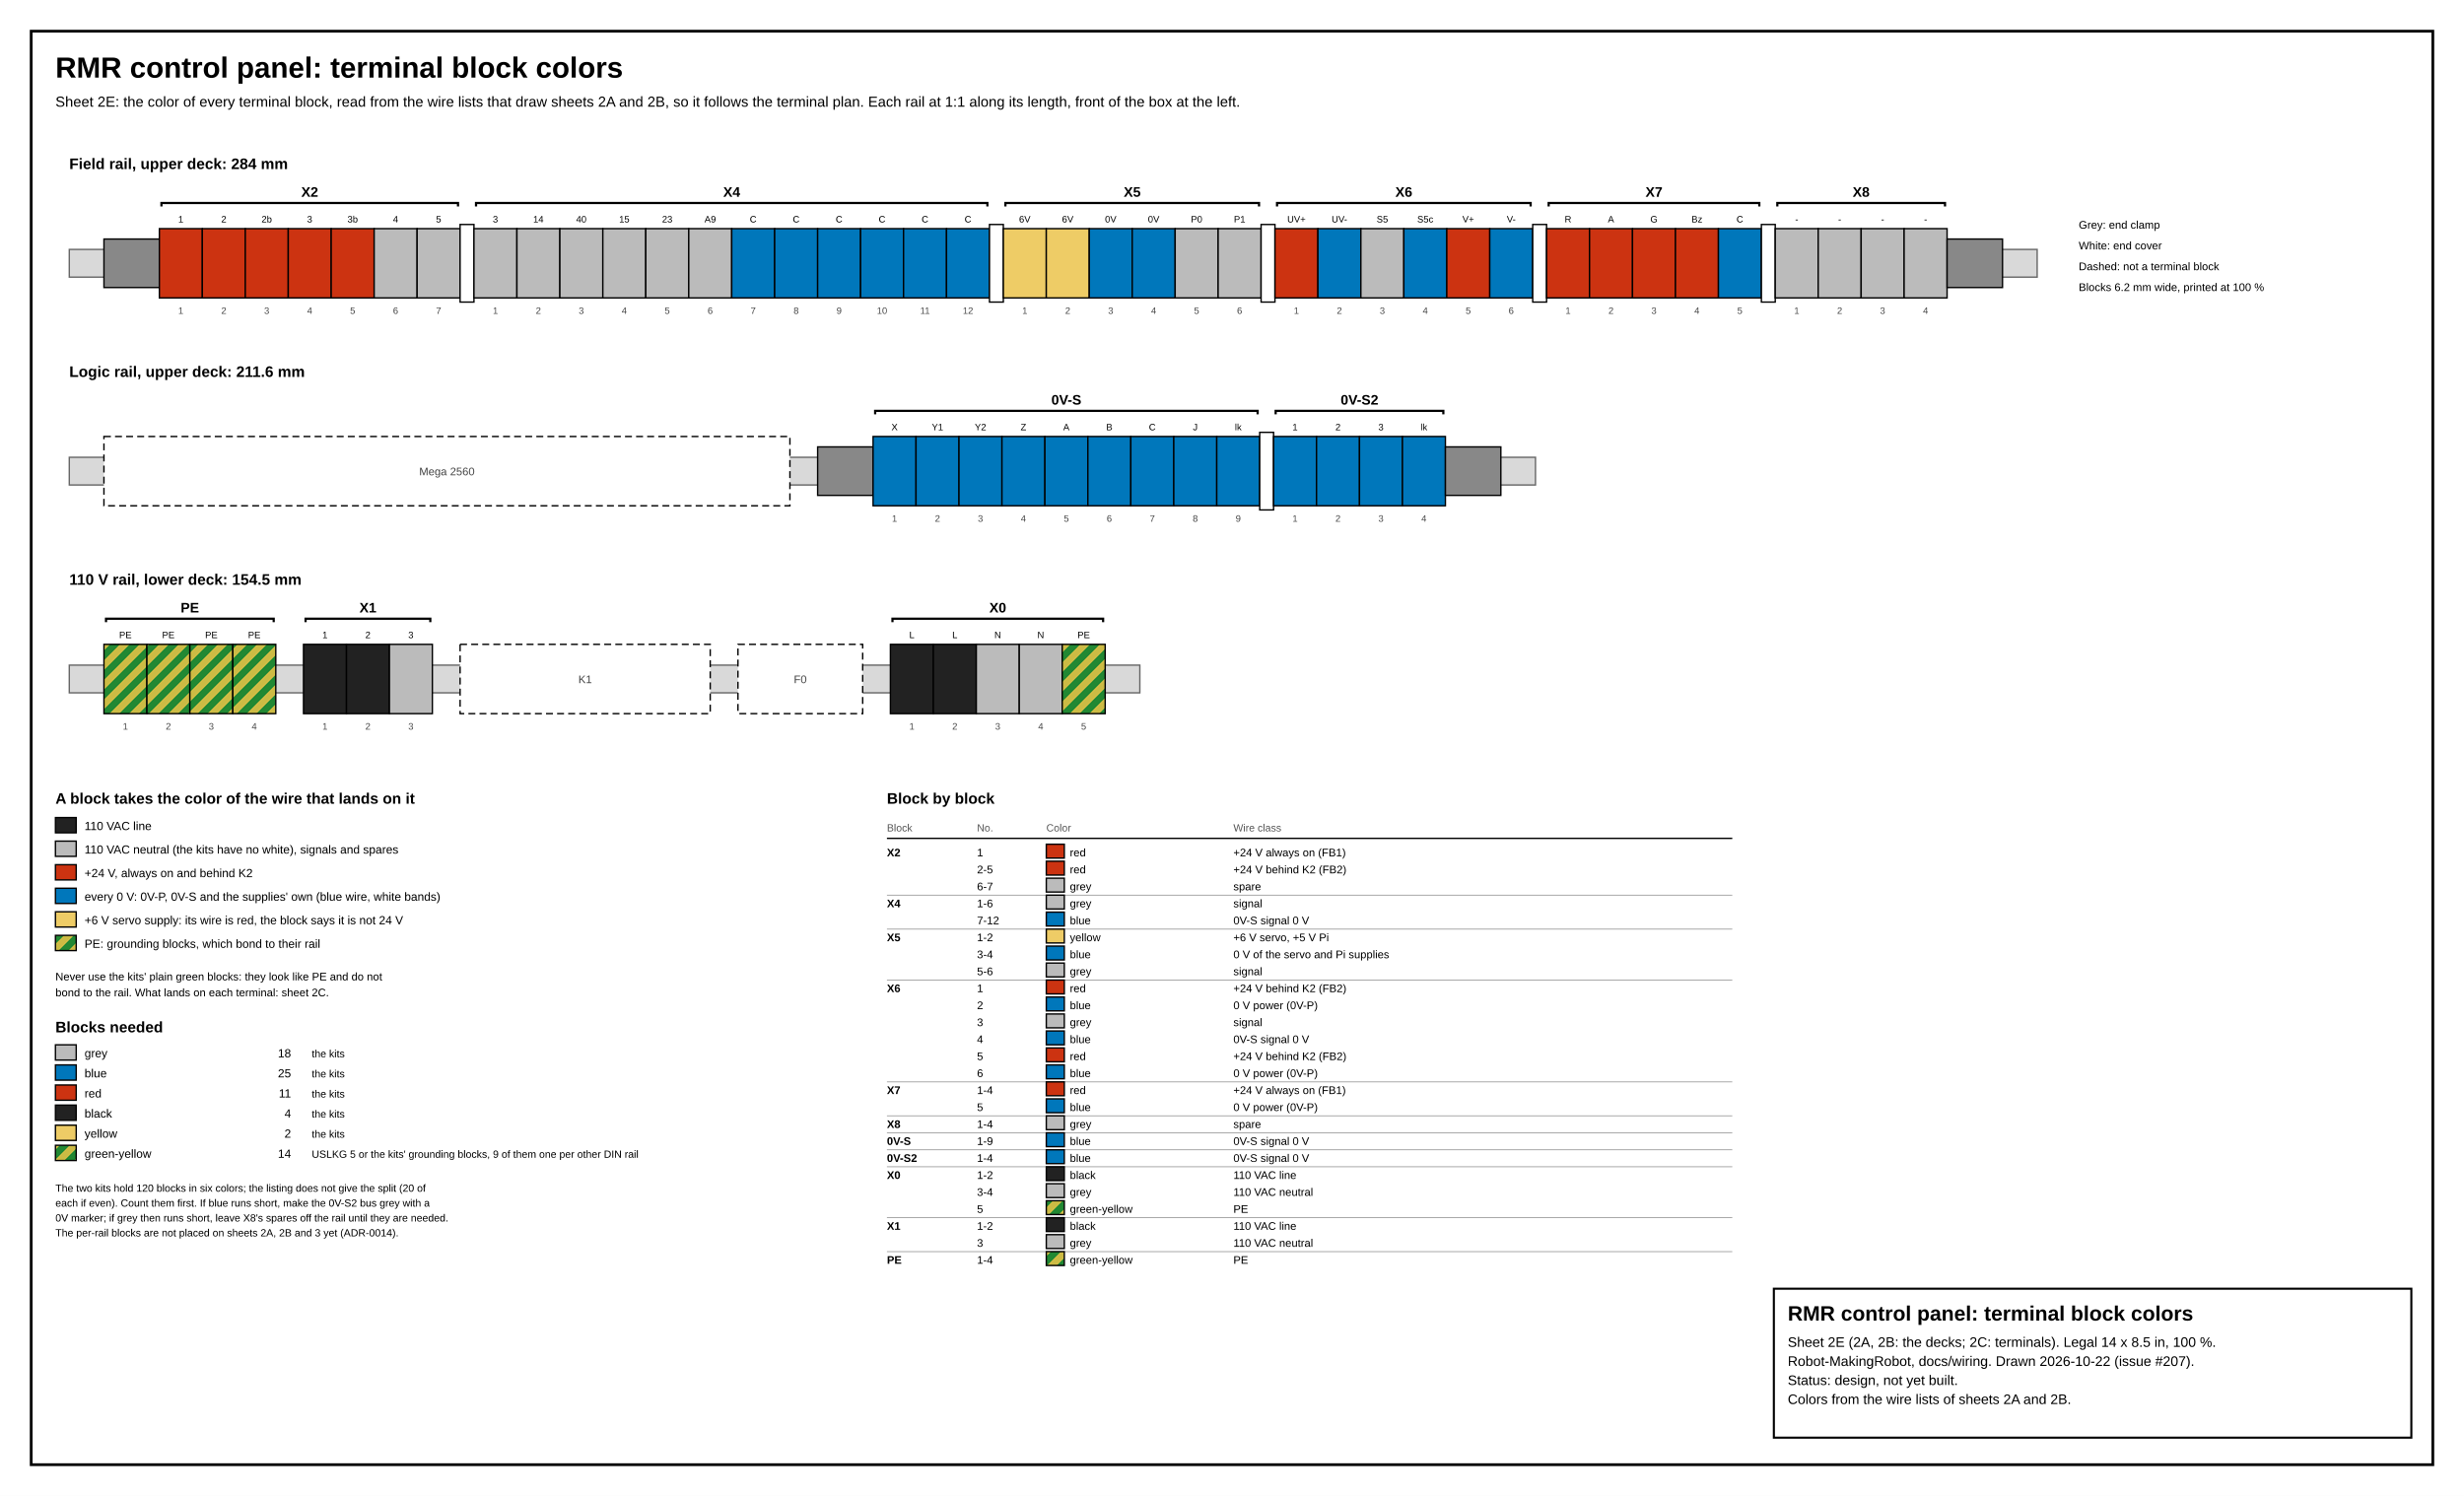
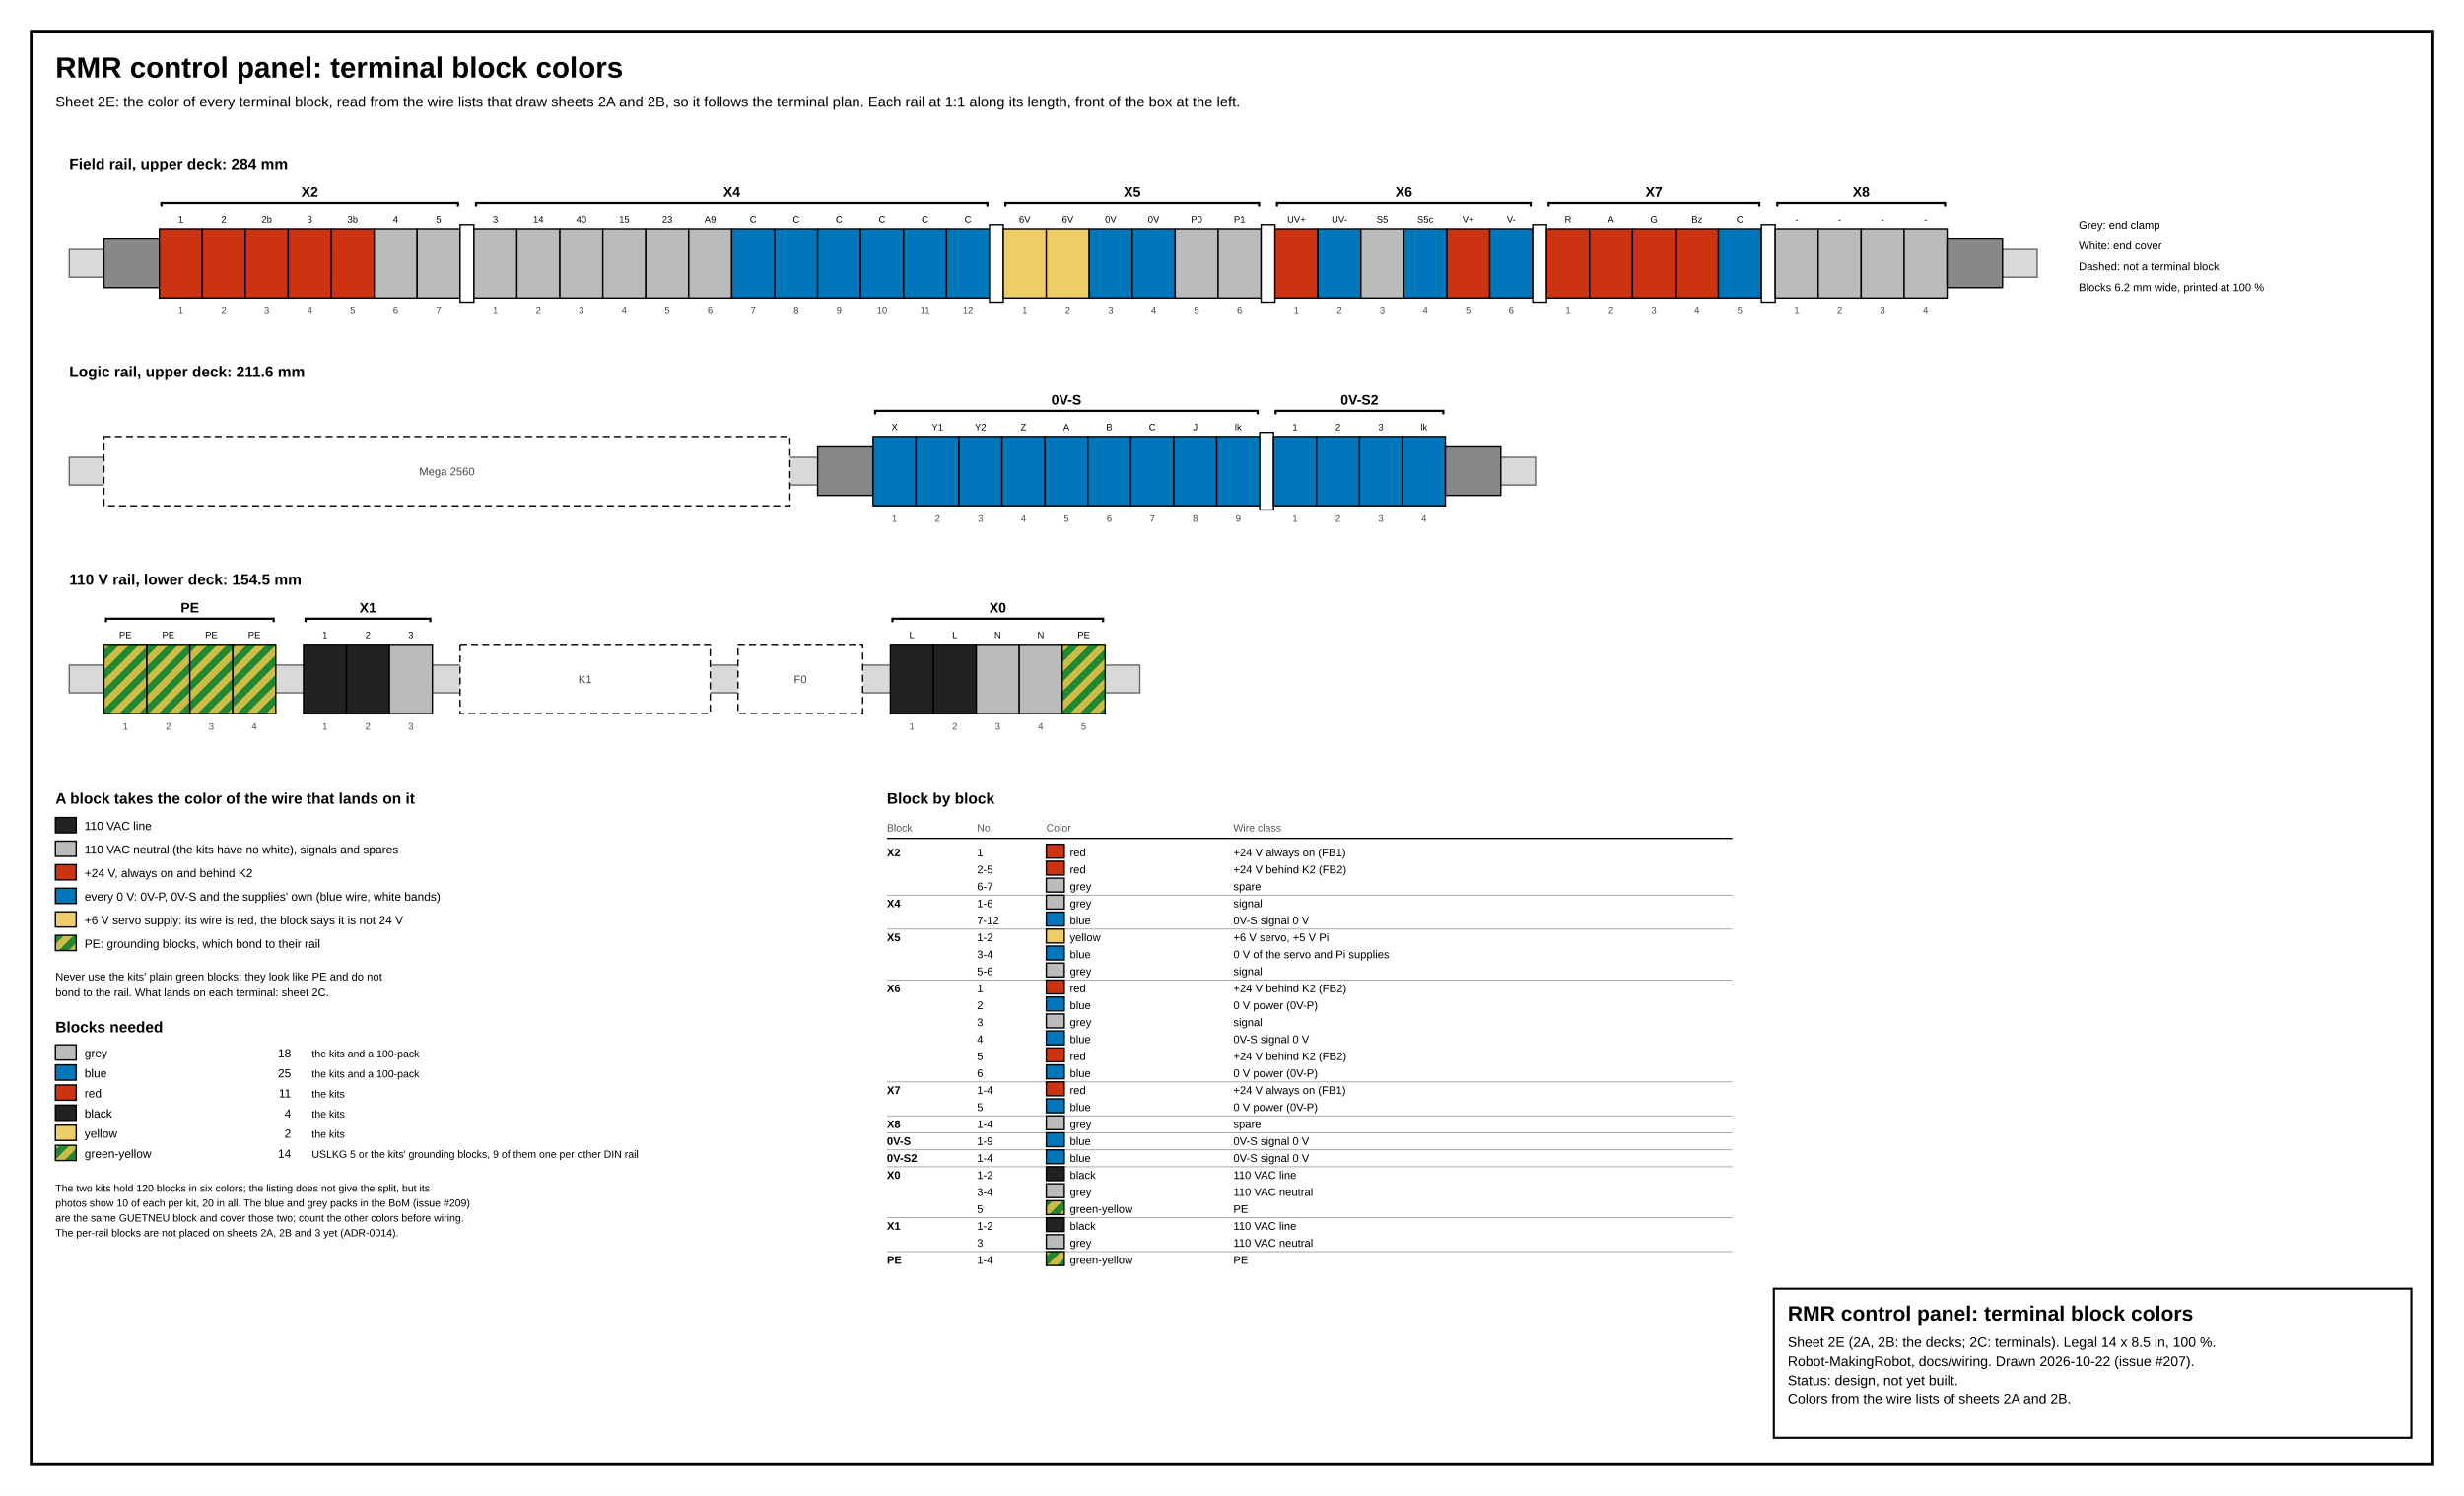
<svg xmlns="http://www.w3.org/2000/svg" width="14in" height="8.5in" viewBox="0 0 355.6 215.9">
  <style>
text{font-family:Arial,Helvetica,sans-serif;fill:#000}
path,line{fill:none;stroke-linecap:butt;stroke-linejoin:miter}
.ac{stroke:#CC3311;stroke-width:.6}
.va{stroke:#0077BB;stroke-width:.5}
.ve{stroke:#EE3377;stroke-width:.5}
.zp{stroke:#000;stroke-width:.55}
.zs{stroke:#33BBEE;stroke-width:.5}
.pe{stroke:#009988;stroke-width:.45;stroke-dasharray:2.4 .7 .5 .7}
.lv{stroke:#EE7733;stroke-width:.42}
.sg{stroke:#000;stroke-width:.22}
.zl{stroke:#000;stroke-width:.3}
.cb{stroke:#000;stroke-width:.85}
.sgc{stroke:#000;stroke-width:.5}
.mo{stroke:#000;stroke-width:.3}
.un{stroke-dasharray:1.1 .8}
.mech{stroke:#000;stroke-width:.2;stroke-dasharray:.8 .6}
.sym{stroke:#000;stroke-width:.32;fill:none}
.symf{stroke:#000;stroke-width:.32;fill:#fff}
.bx{fill:#fff;stroke:#000;stroke-width:.3}
.bxl{fill:#fff;stroke:#000;stroke-width:.22}
.frame{fill:none;stroke:#000;stroke-width:.4}
.zone{fill:none;stroke:#888;stroke-width:.2;stroke-dasharray:1.5 1}
.rail{fill:#d9d9d9;stroke:#666;stroke-width:.2}
.duct{fill:#f3f3f3;stroke:#999;stroke-width:.2}
.dot{stroke:none}
</style>
  <rect x="0" y="0" width="355.6" height="215.9" fill="#fff" />
  <rect class="frame" x="4.5" y="4.5" width="346.6" height="206.9" />
  <defs>
    <pattern id="tbGreenYellow" width="2" height="2" patternUnits="userSpaceOnUse" patternTransform="rotate(45)">
      <rect width="2" height="2" fill="#228833" />
      <rect width="1" height="2" fill="#CCBB44" />
    </pattern>
  </defs>
  <rect class="rail" x="10" y="36" width="284" height="4" />
  <rect x="15" y="34.5" width="8" height="7" fill="#888888" stroke="#000" stroke-width=".2" />
  <rect x="23" y="33" width="6.2" height="10" fill="#CC3311" stroke="#000" stroke-width=".2" />
  <rect x="29.2" y="33" width="6.2" height="10" fill="#CC3311" stroke="#000" stroke-width=".2" />
  <rect x="35.4" y="33" width="6.2" height="10" fill="#CC3311" stroke="#000" stroke-width=".2" />
  <rect x="41.6" y="33" width="6.2" height="10" fill="#CC3311" stroke="#000" stroke-width=".2" />
  <rect x="47.8" y="33" width="6.2" height="10" fill="#CC3311" stroke="#000" stroke-width=".2" />
  <rect x="54" y="33" width="6.2" height="10" fill="#BBBBBB" stroke="#000" stroke-width=".2" />
  <rect x="60.2" y="33" width="6.2" height="10" fill="#BBBBBB" stroke="#000" stroke-width=".2" />
  <path class="sym" d="M23.3 29.8 L23.3 29.3 L66.1 29.3 L66.1 29.8" />
  <rect x="66.4" y="32.4" width="2" height="11.2" fill="#fff" stroke="#000" stroke-width=".2" />
  <rect x="68.4" y="33" width="6.2" height="10" fill="#BBBBBB" stroke="#000" stroke-width=".2" />
  <rect x="74.6" y="33" width="6.2" height="10" fill="#BBBBBB" stroke="#000" stroke-width=".2" />
  <rect x="80.8" y="33" width="6.2" height="10" fill="#BBBBBB" stroke="#000" stroke-width=".2" />
  <rect x="87" y="33" width="6.2" height="10" fill="#BBBBBB" stroke="#000" stroke-width=".2" />
  <rect x="93.2" y="33" width="6.2" height="10" fill="#BBBBBB" stroke="#000" stroke-width=".2" />
  <rect x="99.4" y="33" width="6.2" height="10" fill="#BBBBBB" stroke="#000" stroke-width=".2" />
  <rect x="105.6" y="33" width="6.2" height="10" fill="#0077BB" stroke="#000" stroke-width=".2" />
  <rect x="111.8" y="33" width="6.2" height="10" fill="#0077BB" stroke="#000" stroke-width=".2" />
  <rect x="118" y="33" width="6.2" height="10" fill="#0077BB" stroke="#000" stroke-width=".2" />
  <rect x="124.2" y="33" width="6.2" height="10" fill="#0077BB" stroke="#000" stroke-width=".2" />
  <rect x="130.4" y="33" width="6.2" height="10" fill="#0077BB" stroke="#000" stroke-width=".2" />
  <rect x="136.6" y="33" width="6.2" height="10" fill="#0077BB" stroke="#000" stroke-width=".2" />
  <path class="sym" d="M68.7 29.8 L68.7 29.3 L142.5 29.3 L142.5 29.8" />
  <rect x="142.8" y="32.4" width="2" height="11.2" fill="#fff" stroke="#000" stroke-width=".2" />
  <rect x="144.8" y="33" width="6.2" height="10" fill="#EECC66" stroke="#000" stroke-width=".2" />
  <rect x="151" y="33" width="6.2" height="10" fill="#EECC66" stroke="#000" stroke-width=".2" />
  <rect x="157.2" y="33" width="6.2" height="10" fill="#0077BB" stroke="#000" stroke-width=".2" />
  <rect x="163.4" y="33" width="6.2" height="10" fill="#0077BB" stroke="#000" stroke-width=".2" />
  <rect x="169.6" y="33" width="6.2" height="10" fill="#BBBBBB" stroke="#000" stroke-width=".2" />
  <rect x="175.8" y="33" width="6.2" height="10" fill="#BBBBBB" stroke="#000" stroke-width=".2" />
  <path class="sym" d="M145.1 29.8 L145.1 29.3 L181.7 29.3 L181.7 29.8" />
  <rect x="182" y="32.4" width="2" height="11.2" fill="#fff" stroke="#000" stroke-width=".2" />
  <rect x="184" y="33" width="6.2" height="10" fill="#CC3311" stroke="#000" stroke-width=".2" />
  <rect x="190.2" y="33" width="6.2" height="10" fill="#0077BB" stroke="#000" stroke-width=".2" />
  <rect x="196.4" y="33" width="6.2" height="10" fill="#BBBBBB" stroke="#000" stroke-width=".2" />
  <rect x="202.6" y="33" width="6.2" height="10" fill="#0077BB" stroke="#000" stroke-width=".2" />
  <rect x="208.8" y="33" width="6.2" height="10" fill="#CC3311" stroke="#000" stroke-width=".2" />
  <rect x="215" y="33" width="6.2" height="10" fill="#0077BB" stroke="#000" stroke-width=".2" />
  <path class="sym" d="M184.3 29.8 L184.3 29.3 L220.9 29.3 L220.9 29.8" />
  <rect x="221.2" y="32.4" width="2" height="11.2" fill="#fff" stroke="#000" stroke-width=".2" />
  <rect x="223.2" y="33" width="6.2" height="10" fill="#CC3311" stroke="#000" stroke-width=".2" />
  <rect x="229.4" y="33" width="6.2" height="10" fill="#CC3311" stroke="#000" stroke-width=".2" />
  <rect x="235.6" y="33" width="6.2" height="10" fill="#CC3311" stroke="#000" stroke-width=".2" />
  <rect x="241.8" y="33" width="6.2" height="10" fill="#CC3311" stroke="#000" stroke-width=".2" />
  <rect x="248" y="33" width="6.2" height="10" fill="#0077BB" stroke="#000" stroke-width=".2" />
  <path class="sym" d="M223.5 29.8 L223.5 29.3 L253.9 29.3 L253.9 29.8" />
  <rect x="254.2" y="32.4" width="2" height="11.2" fill="#fff" stroke="#000" stroke-width=".2" />
  <rect x="256.2" y="33" width="6.2" height="10" fill="#BBBBBB" stroke="#000" stroke-width=".2" />
  <rect x="262.4" y="33" width="6.2" height="10" fill="#BBBBBB" stroke="#000" stroke-width=".2" />
  <rect x="268.6" y="33" width="6.2" height="10" fill="#BBBBBB" stroke="#000" stroke-width=".2" />
  <rect x="274.8" y="33" width="6.2" height="10" fill="#BBBBBB" stroke="#000" stroke-width=".2" />
  <path class="sym" d="M256.5 29.8 L256.5 29.3 L280.7 29.3 L280.7 29.8" />
  <rect x="281" y="34.5" width="8" height="7" fill="#888888" stroke="#000" stroke-width=".2" />
  <rect class="rail" x="10" y="66" width="211.6" height="4" />
  <rect x="15" y="63" width="99" height="10" fill="#fff" stroke="#000" stroke-width=".2" stroke-dasharray="1 .6" />
  <rect x="118" y="64.5" width="8" height="7" fill="#888888" stroke="#000" stroke-width=".2" />
  <rect x="126" y="63" width="6.2" height="10" fill="#0077BB" stroke="#000" stroke-width=".2" />
  <rect x="132.2" y="63" width="6.2" height="10" fill="#0077BB" stroke="#000" stroke-width=".2" />
  <rect x="138.4" y="63" width="6.2" height="10" fill="#0077BB" stroke="#000" stroke-width=".2" />
  <rect x="144.6" y="63" width="6.2" height="10" fill="#0077BB" stroke="#000" stroke-width=".2" />
  <rect x="150.8" y="63" width="6.2" height="10" fill="#0077BB" stroke="#000" stroke-width=".2" />
  <rect x="157" y="63" width="6.2" height="10" fill="#0077BB" stroke="#000" stroke-width=".2" />
  <rect x="163.2" y="63" width="6.2" height="10" fill="#0077BB" stroke="#000" stroke-width=".2" />
  <rect x="169.4" y="63" width="6.2" height="10" fill="#0077BB" stroke="#000" stroke-width=".2" />
  <rect x="175.6" y="63" width="6.2" height="10" fill="#0077BB" stroke="#000" stroke-width=".2" />
  <path class="sym" d="M126.3 59.8 L126.3 59.3 L181.5 59.3 L181.5 59.8" />
  <rect x="181.8" y="62.4" width="2" height="11.2" fill="#fff" stroke="#000" stroke-width=".2" />
  <rect x="183.8" y="63" width="6.2" height="10" fill="#0077BB" stroke="#000" stroke-width=".2" />
  <rect x="190" y="63" width="6.2" height="10" fill="#0077BB" stroke="#000" stroke-width=".2" />
  <rect x="196.2" y="63" width="6.2" height="10" fill="#0077BB" stroke="#000" stroke-width=".2" />
  <rect x="202.4" y="63" width="6.2" height="10" fill="#0077BB" stroke="#000" stroke-width=".2" />
  <path class="sym" d="M184.1 59.8 L184.1 59.3 L208.3 59.3 L208.3 59.8" />
  <rect x="208.6" y="64.5" width="8" height="7" fill="#888888" stroke="#000" stroke-width=".2" />
  <rect class="rail" x="10" y="96" width="154.5" height="4" />
  <rect x="15" y="93" width="6.2" height="10" fill="url(#tbGreenYellow)" stroke="#000" stroke-width=".2" />
  <rect x="21.2" y="93" width="6.2" height="10" fill="url(#tbGreenYellow)" stroke="#000" stroke-width=".2" />
  <rect x="27.4" y="93" width="6.2" height="10" fill="url(#tbGreenYellow)" stroke="#000" stroke-width=".2" />
  <rect x="33.6" y="93" width="6.2" height="10" fill="url(#tbGreenYellow)" stroke="#000" stroke-width=".2" />
  <path class="sym" d="M15.3 89.8 L15.3 89.3 L39.5 89.3 L39.5 89.8" />
  <rect x="43.8" y="93" width="6.2" height="10" fill="#222222" stroke="#000" stroke-width=".2" />
  <rect x="50" y="93" width="6.2" height="10" fill="#222222" stroke="#000" stroke-width=".2" />
  <rect x="56.2" y="93" width="6.2" height="10" fill="#BBBBBB" stroke="#000" stroke-width=".2" />
  <path class="sym" d="M44.1 89.8 L44.1 89.3 L62.1 89.3 L62.1 89.8" />
  <rect x="66.4" y="93" width="36.1" height="10" fill="#fff" stroke="#000" stroke-width=".2" stroke-dasharray="1 .6" />
  <rect x="106.5" y="93" width="18" height="10" fill="#fff" stroke="#000" stroke-width=".2" stroke-dasharray="1 .6" />
  <rect x="128.5" y="93" width="6.2" height="10" fill="#222222" stroke="#000" stroke-width=".2" />
  <rect x="134.7" y="93" width="6.2" height="10" fill="#222222" stroke="#000" stroke-width=".2" />
  <rect x="140.9" y="93" width="6.2" height="10" fill="#BBBBBB" stroke="#000" stroke-width=".2" />
  <rect x="147.1" y="93" width="6.2" height="10" fill="#BBBBBB" stroke="#000" stroke-width=".2" />
  <rect x="153.3" y="93" width="6.2" height="10" fill="url(#tbGreenYellow)" stroke="#000" stroke-width=".2" />
  <path class="sym" d="M128.8 89.8 L128.8 89.3 L159.2 89.3 L159.2 89.8" />
  <rect x="8" y="118" width="3" height="2.2" fill="#222222" stroke="#000" stroke-width=".2" />
  <rect x="8" y="121.4" width="3" height="2.2" fill="#BBBBBB" stroke="#000" stroke-width=".2" />
  <rect x="8" y="124.8" width="3" height="2.2" fill="#CC3311" stroke="#000" stroke-width=".2" />
  <rect x="8" y="128.2" width="3" height="2.2" fill="#0077BB" stroke="#000" stroke-width=".2" />
  <rect x="8" y="131.6" width="3" height="2.2" fill="#EECC66" stroke="#000" stroke-width=".2" />
  <rect x="8" y="135" width="3" height="2.2" fill="url(#tbGreenYellow)" stroke="#000" stroke-width=".2" />
  <rect x="8" y="150.8" width="3" height="2.2" fill="#BBBBBB" stroke="#000" stroke-width=".2" />
  <rect x="8" y="153.7" width="3" height="2.2" fill="#0077BB" stroke="#000" stroke-width=".2" />
  <rect x="8" y="156.6" width="3" height="2.2" fill="#CC3311" stroke="#000" stroke-width=".2" />
  <rect x="8" y="159.5" width="3" height="2.2" fill="#222222" stroke="#000" stroke-width=".2" />
  <rect x="8" y="162.4" width="3" height="2.2" fill="#EECC66" stroke="#000" stroke-width=".2" />
  <rect x="8" y="165.3" width="3" height="2.2" fill="url(#tbGreenYellow)" stroke="#000" stroke-width=".2" />
  <line x1="128" y1="121" x2="250" y2="121" stroke="#000" stroke-width=".2" />
  <rect x="151" y="121.85" width="2.6" height="2" fill="#CC3311" stroke="#000" stroke-width=".2" />
  <rect x="151" y="124.3" width="2.6" height="2" fill="#CC3311" stroke="#000" stroke-width=".2" />
  <rect x="151" y="126.75" width="2.6" height="2" fill="#BBBBBB" stroke="#000" stroke-width=".2" />
  <line x1="128" y1="129.2" x2="250" y2="129.2" stroke="#999" stroke-width=".12" />
  <rect x="151" y="129.2" width="2.6" height="2" fill="#BBBBBB" stroke="#000" stroke-width=".2" />
  <rect x="151" y="131.65" width="2.6" height="2" fill="#0077BB" stroke="#000" stroke-width=".2" />
  <line x1="128" y1="134.1" x2="250" y2="134.1" stroke="#999" stroke-width=".12" />
  <rect x="151" y="134.1" width="2.6" height="2" fill="#EECC66" stroke="#000" stroke-width=".2" />
  <rect x="151" y="136.55" width="2.6" height="2" fill="#0077BB" stroke="#000" stroke-width=".2" />
  <rect x="151" y="139" width="2.6" height="2" fill="#BBBBBB" stroke="#000" stroke-width=".2" />
  <line x1="128" y1="141.45" x2="250" y2="141.45" stroke="#999" stroke-width=".12" />
  <rect x="151" y="141.45" width="2.6" height="2" fill="#CC3311" stroke="#000" stroke-width=".2" />
  <rect x="151" y="143.9" width="2.6" height="2" fill="#0077BB" stroke="#000" stroke-width=".2" />
  <rect x="151" y="146.35" width="2.6" height="2" fill="#BBBBBB" stroke="#000" stroke-width=".2" />
  <rect x="151" y="148.8" width="2.6" height="2" fill="#0077BB" stroke="#000" stroke-width=".2" />
  <rect x="151" y="151.25" width="2.6" height="2" fill="#CC3311" stroke="#000" stroke-width=".2" />
  <rect x="151" y="153.7" width="2.6" height="2" fill="#0077BB" stroke="#000" stroke-width=".2" />
  <line x1="128" y1="156.15" x2="250" y2="156.15" stroke="#999" stroke-width=".12" />
  <rect x="151" y="156.15" width="2.6" height="2" fill="#CC3311" stroke="#000" stroke-width=".2" />
  <rect x="151" y="158.6" width="2.6" height="2" fill="#0077BB" stroke="#000" stroke-width=".2" />
  <line x1="128" y1="161.05" x2="250" y2="161.05" stroke="#999" stroke-width=".12" />
  <rect x="151" y="161.05" width="2.6" height="2" fill="#BBBBBB" stroke="#000" stroke-width=".2" />
  <line x1="128" y1="163.5" x2="250" y2="163.5" stroke="#999" stroke-width=".12" />
  <rect x="151" y="163.5" width="2.6" height="2" fill="#0077BB" stroke="#000" stroke-width=".2" />
  <line x1="128" y1="165.95" x2="250" y2="165.95" stroke="#999" stroke-width=".12" />
  <rect x="151" y="165.95" width="2.6" height="2" fill="#0077BB" stroke="#000" stroke-width=".2" />
  <line x1="128" y1="168.4" x2="250" y2="168.4" stroke="#999" stroke-width=".12" />
  <rect x="151" y="168.4" width="2.6" height="2" fill="#222222" stroke="#000" stroke-width=".2" />
  <rect x="151" y="170.85" width="2.6" height="2" fill="#BBBBBB" stroke="#000" stroke-width=".2" />
  <rect x="151" y="173.3" width="2.6" height="2" fill="url(#tbGreenYellow)" stroke="#000" stroke-width=".2" />
  <line x1="128" y1="175.75" x2="250" y2="175.75" stroke="#999" stroke-width=".12" />
  <rect x="151" y="175.75" width="2.6" height="2" fill="#222222" stroke="#000" stroke-width=".2" />
  <rect x="151" y="178.2" width="2.6" height="2" fill="#BBBBBB" stroke="#000" stroke-width=".2" />
  <line x1="128" y1="180.65" x2="250" y2="180.65" stroke="#999" stroke-width=".12" />
  <rect x="151" y="180.65" width="2.6" height="2" fill="url(#tbGreenYellow)" stroke="#000" stroke-width=".2" />
  <rect class="bx" x="256" y="186" width="92" height="21.5" />
  <text x="8" y="11.2" font-size="4.2" font-weight="bold">RMR control panel: terminal block colors</text>
  <text x="8" y="15.4" font-size="2.1">Sheet 2E: the color of every terminal block, read from the wire lists that draw sheets 2A and 2B, so it follows the terminal plan. Each rail at 1:1 along its length, front of the box at the left.</text>
  <text x="10" y="24.4" font-size="2.2" font-weight="bold">Field rail, upper deck: 284 mm</text>
  <text x="26.1" y="32.1" font-size="1.35" text-anchor="middle">1</text>
  <text x="26.1" y="45.3" font-size="1.35" style="fill:#444444" text-anchor="middle">1</text>
  <text x="32.3" y="32.1" font-size="1.35" text-anchor="middle">2</text>
  <text x="32.3" y="45.3" font-size="1.35" style="fill:#444444" text-anchor="middle">2</text>
  <text x="38.5" y="32.1" font-size="1.35" text-anchor="middle">2b</text>
  <text x="38.5" y="45.3" font-size="1.35" style="fill:#444444" text-anchor="middle">3</text>
  <text x="44.7" y="32.1" font-size="1.35" text-anchor="middle">3</text>
  <text x="44.7" y="45.3" font-size="1.35" style="fill:#444444" text-anchor="middle">4</text>
  <text x="50.9" y="32.1" font-size="1.35" text-anchor="middle">3b</text>
  <text x="50.9" y="45.3" font-size="1.35" style="fill:#444444" text-anchor="middle">5</text>
  <text x="57.1" y="32.1" font-size="1.35" text-anchor="middle">4</text>
  <text x="57.1" y="45.3" font-size="1.35" style="fill:#444444" text-anchor="middle">6</text>
  <text x="63.3" y="32.1" font-size="1.35" text-anchor="middle">5</text>
  <text x="63.3" y="45.3" font-size="1.35" style="fill:#444444" text-anchor="middle">7</text>
  <text x="44.7" y="28.4" font-size="2" text-anchor="middle" font-weight="bold">X2</text>
  <text x="71.5" y="32.1" font-size="1.35" text-anchor="middle">3</text>
  <text x="71.5" y="45.3" font-size="1.35" style="fill:#444444" text-anchor="middle">1</text>
  <text x="77.7" y="32.1" font-size="1.35" text-anchor="middle">14</text>
  <text x="77.7" y="45.3" font-size="1.35" style="fill:#444444" text-anchor="middle">2</text>
  <text x="83.9" y="32.1" font-size="1.35" text-anchor="middle">40</text>
  <text x="83.9" y="45.3" font-size="1.35" style="fill:#444444" text-anchor="middle">3</text>
  <text x="90.1" y="32.1" font-size="1.35" text-anchor="middle">15</text>
  <text x="90.1" y="45.3" font-size="1.35" style="fill:#444444" text-anchor="middle">4</text>
  <text x="96.3" y="32.1" font-size="1.35" text-anchor="middle">23</text>
  <text x="96.3" y="45.3" font-size="1.35" style="fill:#444444" text-anchor="middle">5</text>
  <text x="102.5" y="32.1" font-size="1.35" text-anchor="middle">A9</text>
  <text x="102.5" y="45.3" font-size="1.35" style="fill:#444444" text-anchor="middle">6</text>
  <text x="108.7" y="32.1" font-size="1.35" text-anchor="middle">C</text>
  <text x="108.7" y="45.3" font-size="1.35" style="fill:#444444" text-anchor="middle">7</text>
  <text x="114.9" y="32.1" font-size="1.35" text-anchor="middle">C</text>
  <text x="114.9" y="45.3" font-size="1.35" style="fill:#444444" text-anchor="middle">8</text>
  <text x="121.1" y="32.1" font-size="1.35" text-anchor="middle">C</text>
  <text x="121.1" y="45.3" font-size="1.35" style="fill:#444444" text-anchor="middle">9</text>
  <text x="127.3" y="32.1" font-size="1.35" text-anchor="middle">C</text>
  <text x="127.3" y="45.3" font-size="1.35" style="fill:#444444" text-anchor="middle">10</text>
  <text x="133.5" y="32.1" font-size="1.35" text-anchor="middle">C</text>
  <text x="133.5" y="45.3" font-size="1.35" style="fill:#444444" text-anchor="middle">11</text>
  <text x="139.7" y="32.1" font-size="1.35" text-anchor="middle">C</text>
  <text x="139.7" y="45.3" font-size="1.35" style="fill:#444444" text-anchor="middle">12</text>
  <text x="105.6" y="28.4" font-size="2" text-anchor="middle" font-weight="bold">X4</text>
  <text x="147.9" y="32.1" font-size="1.35" text-anchor="middle">6V</text>
  <text x="147.9" y="45.3" font-size="1.35" style="fill:#444444" text-anchor="middle">1</text>
  <text x="154.1" y="32.1" font-size="1.35" text-anchor="middle">6V</text>
  <text x="154.1" y="45.3" font-size="1.35" style="fill:#444444" text-anchor="middle">2</text>
  <text x="160.3" y="32.1" font-size="1.35" text-anchor="middle">0V</text>
  <text x="160.3" y="45.3" font-size="1.35" style="fill:#444444" text-anchor="middle">3</text>
  <text x="166.5" y="32.1" font-size="1.35" text-anchor="middle">0V</text>
  <text x="166.5" y="45.3" font-size="1.35" style="fill:#444444" text-anchor="middle">4</text>
  <text x="172.7" y="32.1" font-size="1.35" text-anchor="middle">P0</text>
  <text x="172.7" y="45.3" font-size="1.35" style="fill:#444444" text-anchor="middle">5</text>
  <text x="178.9" y="32.1" font-size="1.35" text-anchor="middle">P1</text>
  <text x="178.9" y="45.3" font-size="1.35" style="fill:#444444" text-anchor="middle">6</text>
  <text x="163.4" y="28.4" font-size="2" text-anchor="middle" font-weight="bold">X5</text>
  <text x="187.1" y="32.1" font-size="1.35" text-anchor="middle">UV+</text>
  <text x="187.1" y="45.3" font-size="1.35" style="fill:#444444" text-anchor="middle">1</text>
  <text x="193.3" y="32.1" font-size="1.35" text-anchor="middle">UV-</text>
  <text x="193.3" y="45.3" font-size="1.35" style="fill:#444444" text-anchor="middle">2</text>
  <text x="199.5" y="32.1" font-size="1.35" text-anchor="middle">S5</text>
  <text x="199.5" y="45.3" font-size="1.35" style="fill:#444444" text-anchor="middle">3</text>
  <text x="205.7" y="32.1" font-size="1.35" text-anchor="middle">S5c</text>
  <text x="205.7" y="45.3" font-size="1.35" style="fill:#444444" text-anchor="middle">4</text>
  <text x="211.9" y="32.1" font-size="1.35" text-anchor="middle">V+</text>
  <text x="211.9" y="45.3" font-size="1.35" style="fill:#444444" text-anchor="middle">5</text>
  <text x="218.1" y="32.1" font-size="1.35" text-anchor="middle">V-</text>
  <text x="218.1" y="45.3" font-size="1.35" style="fill:#444444" text-anchor="middle">6</text>
  <text x="202.6" y="28.4" font-size="2" text-anchor="middle" font-weight="bold">X6</text>
  <text x="226.3" y="32.1" font-size="1.35" text-anchor="middle">R</text>
  <text x="226.3" y="45.3" font-size="1.35" style="fill:#444444" text-anchor="middle">1</text>
  <text x="232.5" y="32.1" font-size="1.35" text-anchor="middle">A</text>
  <text x="232.5" y="45.3" font-size="1.35" style="fill:#444444" text-anchor="middle">2</text>
  <text x="238.7" y="32.1" font-size="1.35" text-anchor="middle">G</text>
  <text x="238.7" y="45.3" font-size="1.35" style="fill:#444444" text-anchor="middle">3</text>
  <text x="244.9" y="32.1" font-size="1.35" text-anchor="middle">Bz</text>
  <text x="244.9" y="45.3" font-size="1.35" style="fill:#444444" text-anchor="middle">4</text>
  <text x="251.1" y="32.1" font-size="1.35" text-anchor="middle">C</text>
  <text x="251.1" y="45.3" font-size="1.35" style="fill:#444444" text-anchor="middle">5</text>
  <text x="238.7" y="28.4" font-size="2" text-anchor="middle" font-weight="bold">X7</text>
  <text x="259.3" y="32.1" font-size="1.35" text-anchor="middle">-</text>
  <text x="259.3" y="45.3" font-size="1.35" style="fill:#444444" text-anchor="middle">1</text>
  <text x="265.5" y="32.1" font-size="1.35" text-anchor="middle">-</text>
  <text x="265.5" y="45.3" font-size="1.35" style="fill:#444444" text-anchor="middle">2</text>
  <text x="271.7" y="32.1" font-size="1.35" text-anchor="middle">-</text>
  <text x="271.7" y="45.3" font-size="1.35" style="fill:#444444" text-anchor="middle">3</text>
  <text x="277.9" y="32.1" font-size="1.35" text-anchor="middle">-</text>
  <text x="277.9" y="45.3" font-size="1.35" style="fill:#444444" text-anchor="middle">4</text>
  <text x="268.6" y="28.4" font-size="2" text-anchor="middle" font-weight="bold">X8</text>
  <text x="10" y="54.4" font-size="2.2" font-weight="bold">Logic rail, upper deck: 211.6 mm</text>
  <text x="64.5" y="68.6" font-size="1.6" style="fill:#444444" text-anchor="middle">Mega 2560</text>
  <text x="129.1" y="62.1" font-size="1.35" text-anchor="middle">X</text>
  <text x="129.1" y="75.3" font-size="1.35" style="fill:#444444" text-anchor="middle">1</text>
  <text x="135.3" y="62.1" font-size="1.35" text-anchor="middle">Y1</text>
  <text x="135.3" y="75.3" font-size="1.35" style="fill:#444444" text-anchor="middle">2</text>
  <text x="141.5" y="62.1" font-size="1.35" text-anchor="middle">Y2</text>
  <text x="141.5" y="75.3" font-size="1.35" style="fill:#444444" text-anchor="middle">3</text>
  <text x="147.7" y="62.1" font-size="1.35" text-anchor="middle">Z</text>
  <text x="147.7" y="75.3" font-size="1.35" style="fill:#444444" text-anchor="middle">4</text>
  <text x="153.9" y="62.1" font-size="1.35" text-anchor="middle">A</text>
  <text x="153.9" y="75.3" font-size="1.35" style="fill:#444444" text-anchor="middle">5</text>
  <text x="160.1" y="62.1" font-size="1.35" text-anchor="middle">B</text>
  <text x="160.1" y="75.3" font-size="1.35" style="fill:#444444" text-anchor="middle">6</text>
  <text x="166.3" y="62.1" font-size="1.35" text-anchor="middle">C</text>
  <text x="166.3" y="75.3" font-size="1.35" style="fill:#444444" text-anchor="middle">7</text>
  <text x="172.5" y="62.1" font-size="1.35" text-anchor="middle">J</text>
  <text x="172.5" y="75.3" font-size="1.35" style="fill:#444444" text-anchor="middle">8</text>
  <text x="178.7" y="62.1" font-size="1.35" text-anchor="middle">lk</text>
  <text x="178.7" y="75.3" font-size="1.35" style="fill:#444444" text-anchor="middle">9</text>
  <text x="153.9" y="58.4" font-size="2" text-anchor="middle" font-weight="bold">0V-S</text>
  <text x="186.9" y="62.1" font-size="1.35" text-anchor="middle">1</text>
  <text x="186.9" y="75.3" font-size="1.35" style="fill:#444444" text-anchor="middle">1</text>
  <text x="193.1" y="62.1" font-size="1.35" text-anchor="middle">2</text>
  <text x="193.1" y="75.3" font-size="1.35" style="fill:#444444" text-anchor="middle">2</text>
  <text x="199.3" y="62.1" font-size="1.35" text-anchor="middle">3</text>
  <text x="199.3" y="75.3" font-size="1.35" style="fill:#444444" text-anchor="middle">3</text>
  <text x="205.5" y="62.1" font-size="1.35" text-anchor="middle">lk</text>
  <text x="205.5" y="75.3" font-size="1.35" style="fill:#444444" text-anchor="middle">4</text>
  <text x="196.2" y="58.4" font-size="2" text-anchor="middle" font-weight="bold">0V-S2</text>
  <text x="10" y="84.4" font-size="2.2" font-weight="bold">110 V rail, lower deck: 154.5 mm</text>
  <text x="18.1" y="92.1" font-size="1.35" text-anchor="middle">PE</text>
  <text x="18.1" y="105.3" font-size="1.35" style="fill:#444444" text-anchor="middle">1</text>
  <text x="24.3" y="92.1" font-size="1.35" text-anchor="middle">PE</text>
  <text x="24.3" y="105.3" font-size="1.35" style="fill:#444444" text-anchor="middle">2</text>
  <text x="30.5" y="92.1" font-size="1.35" text-anchor="middle">PE</text>
  <text x="30.5" y="105.3" font-size="1.35" style="fill:#444444" text-anchor="middle">3</text>
  <text x="36.7" y="92.1" font-size="1.35" text-anchor="middle">PE</text>
  <text x="36.7" y="105.3" font-size="1.35" style="fill:#444444" text-anchor="middle">4</text>
  <text x="27.4" y="88.4" font-size="2" text-anchor="middle" font-weight="bold">PE</text>
  <text x="46.9" y="92.1" font-size="1.35" text-anchor="middle">1</text>
  <text x="46.9" y="105.3" font-size="1.35" style="fill:#444444" text-anchor="middle">1</text>
  <text x="53.1" y="92.1" font-size="1.35" text-anchor="middle">2</text>
  <text x="53.1" y="105.3" font-size="1.35" style="fill:#444444" text-anchor="middle">2</text>
  <text x="59.3" y="92.1" font-size="1.35" text-anchor="middle">3</text>
  <text x="59.3" y="105.3" font-size="1.35" style="fill:#444444" text-anchor="middle">3</text>
  <text x="53.1" y="88.4" font-size="2" text-anchor="middle" font-weight="bold">X1</text>
  <text x="84.45" y="98.6" font-size="1.6" style="fill:#444444" text-anchor="middle">K1</text>
  <text x="115.5" y="98.6" font-size="1.6" style="fill:#444444" text-anchor="middle">F0</text>
  <text x="131.6" y="92.1" font-size="1.35" text-anchor="middle">L</text>
  <text x="131.6" y="105.3" font-size="1.35" style="fill:#444444" text-anchor="middle">1</text>
  <text x="137.8" y="92.1" font-size="1.35" text-anchor="middle">L</text>
  <text x="137.8" y="105.3" font-size="1.35" style="fill:#444444" text-anchor="middle">2</text>
  <text x="144" y="92.1" font-size="1.35" text-anchor="middle">N</text>
  <text x="144" y="105.3" font-size="1.35" style="fill:#444444" text-anchor="middle">3</text>
  <text x="150.2" y="92.1" font-size="1.35" text-anchor="middle">N</text>
  <text x="150.2" y="105.3" font-size="1.35" style="fill:#444444" text-anchor="middle">4</text>
  <text x="156.4" y="92.1" font-size="1.35" text-anchor="middle">PE</text>
  <text x="156.4" y="105.3" font-size="1.35" style="fill:#444444" text-anchor="middle">5</text>
  <text x="144" y="88.4" font-size="2" text-anchor="middle" font-weight="bold">X0</text>
  <text x="300" y="33" font-size="1.6">Grey: end clamp</text>
  <text x="300" y="36" font-size="1.6">White: end cover</text>
  <text x="300" y="39" font-size="1.6">Dashed: not a terminal block</text>
  <text x="300" y="42" font-size="1.6">Blocks 6.2 mm wide, printed at 100 %</text>
  <text x="8" y="116" font-size="2.2" font-weight="bold">A block takes the color of the wire that lands on it</text>
  <text x="12.2" y="119.8" font-size="1.7">110 VAC line</text>
  <text x="12.2" y="123.2" font-size="1.7">110 VAC neutral (the kits have no white), signals and spares</text>
  <text x="12.2" y="126.6" font-size="1.7">+24 V, always on and behind K2</text>
  <text x="12.2" y="130" font-size="1.7">every 0 V: 0V-P, 0V-S and the supplies' own (blue wire, white bands)</text>
  <text x="12.2" y="133.4" font-size="1.7">+6 V servo supply: its wire is red, the block says it is not 24 V</text>
  <text x="12.2" y="136.8" font-size="1.7">PE: grounding blocks, which bond to their rail</text>
  <text x="8" y="141.5" font-size="1.6">Never use the kits' plain green blocks: they look like PE and do not</text>
  <text x="8" y="143.8" font-size="1.6">bond to the rail. What lands on each terminal: sheet 2C.</text>
  <text x="8" y="149" font-size="2.2" font-weight="bold">Blocks needed</text>
  <text x="12.2" y="152.6" font-size="1.7">grey</text>
  <text x="42" y="152.6" font-size="1.7" text-anchor="end">18</text>
-   <text x="45" y="152.6" font-size="1.5">the kits</text>
+   <text x="45" y="152.6" font-size="1.5">the kits and a 100-pack</text>
  <text x="12.2" y="155.5" font-size="1.7">blue</text>
  <text x="42" y="155.5" font-size="1.7" text-anchor="end">25</text>
-   <text x="45" y="155.5" font-size="1.5">the kits</text>
+   <text x="45" y="155.5" font-size="1.5">the kits and a 100-pack</text>
  <text x="12.2" y="158.4" font-size="1.7">red</text>
  <text x="42" y="158.4" font-size="1.7" text-anchor="end">11</text>
  <text x="45" y="158.4" font-size="1.5">the kits</text>
  <text x="12.2" y="161.3" font-size="1.7">black</text>
  <text x="42" y="161.3" font-size="1.7" text-anchor="end">4</text>
  <text x="45" y="161.3" font-size="1.5">the kits</text>
  <text x="12.2" y="164.2" font-size="1.7">yellow</text>
  <text x="42" y="164.2" font-size="1.7" text-anchor="end">2</text>
  <text x="45" y="164.2" font-size="1.5">the kits</text>
  <text x="12.2" y="167.1" font-size="1.7">green-yellow</text>
  <text x="42" y="167.1" font-size="1.7" text-anchor="end">14</text>
  <text x="45" y="167.1" font-size="1.5">USLKG 5 or the kits' grounding blocks, 9 of them one per other DIN rail</text>
-   <text x="8" y="172" font-size="1.5">The two kits hold 120 blocks in six colors; the listing does not give the split (20 of</text>
-   <text x="8" y="174.15" font-size="1.5">each if even). Count them first. If blue runs short, make the 0V-S2 bus grey with a</text>
-   <text x="8" y="176.3" font-size="1.5">0V marker; if grey then runs short, leave X8's spares off the rail until they are needed.</text>
+   <text x="8" y="172" font-size="1.5">The two kits hold 120 blocks in six colors; the listing does not give the split, but its</text>
+   <text x="8" y="174.15" font-size="1.5">photos show 10 of each per kit, 20 in all. The blue and grey packs in the BoM (issue #209)</text>
+   <text x="8" y="176.3" font-size="1.5">are the same GUETNEU block and cover those two; count the other colors before wiring.</text>
  <text x="8" y="178.45" font-size="1.5">The per-rail blocks are not placed on sheets 2A, 2B and 3 yet (ADR-0014).</text>
  <text x="128" y="116" font-size="2.2" font-weight="bold">Block by block</text>
  <text x="128" y="120" font-size="1.5" style="fill:#555555">Block</text>
  <text x="141" y="120" font-size="1.5" style="fill:#555555">No.</text>
  <text x="151" y="120" font-size="1.5" style="fill:#555555">Color</text>
  <text x="178" y="120" font-size="1.5" style="fill:#555555">Wire class</text>
  <text x="128" y="123.6" font-size="1.6" font-weight="bold">X2</text>
  <text x="141" y="123.6" font-size="1.6">1</text>
  <text x="154.4" y="123.6" font-size="1.6">red</text>
  <text x="178" y="123.6" font-size="1.6">+24 V always on (FB1)</text>
  <text x="141" y="126.05" font-size="1.6">2-5</text>
  <text x="154.4" y="126.05" font-size="1.6">red</text>
  <text x="178" y="126.05" font-size="1.6">+24 V behind K2 (FB2)</text>
  <text x="141" y="128.5" font-size="1.6">6-7</text>
  <text x="154.4" y="128.5" font-size="1.6">grey</text>
  <text x="178" y="128.5" font-size="1.6">spare</text>
  <text x="128" y="130.95" font-size="1.6" font-weight="bold">X4</text>
  <text x="141" y="130.95" font-size="1.6">1-6</text>
  <text x="154.4" y="130.95" font-size="1.6">grey</text>
  <text x="178" y="130.95" font-size="1.6">signal</text>
  <text x="141" y="133.4" font-size="1.6">7-12</text>
  <text x="154.4" y="133.4" font-size="1.6">blue</text>
  <text x="178" y="133.4" font-size="1.6">0V-S signal 0 V</text>
  <text x="128" y="135.85" font-size="1.6" font-weight="bold">X5</text>
  <text x="141" y="135.85" font-size="1.6">1-2</text>
  <text x="154.4" y="135.85" font-size="1.6">yellow</text>
  <text x="178" y="135.85" font-size="1.6">+6 V servo, +5 V Pi</text>
  <text x="141" y="138.3" font-size="1.6">3-4</text>
  <text x="154.4" y="138.3" font-size="1.6">blue</text>
  <text x="178" y="138.3" font-size="1.6">0 V of the servo and Pi supplies</text>
  <text x="141" y="140.75" font-size="1.6">5-6</text>
  <text x="154.4" y="140.75" font-size="1.6">grey</text>
  <text x="178" y="140.75" font-size="1.6">signal</text>
  <text x="128" y="143.2" font-size="1.6" font-weight="bold">X6</text>
  <text x="141" y="143.2" font-size="1.6">1</text>
  <text x="154.4" y="143.2" font-size="1.6">red</text>
  <text x="178" y="143.2" font-size="1.6">+24 V behind K2 (FB2)</text>
  <text x="141" y="145.65" font-size="1.6">2</text>
  <text x="154.4" y="145.65" font-size="1.6">blue</text>
  <text x="178" y="145.65" font-size="1.6">0 V power (0V-P)</text>
  <text x="141" y="148.1" font-size="1.6">3</text>
  <text x="154.4" y="148.1" font-size="1.6">grey</text>
  <text x="178" y="148.1" font-size="1.6">signal</text>
  <text x="141" y="150.55" font-size="1.6">4</text>
  <text x="154.4" y="150.55" font-size="1.6">blue</text>
  <text x="178" y="150.55" font-size="1.6">0V-S signal 0 V</text>
  <text x="141" y="153" font-size="1.6">5</text>
  <text x="154.4" y="153" font-size="1.6">red</text>
  <text x="178" y="153" font-size="1.6">+24 V behind K2 (FB2)</text>
  <text x="141" y="155.45" font-size="1.6">6</text>
  <text x="154.4" y="155.45" font-size="1.6">blue</text>
  <text x="178" y="155.45" font-size="1.6">0 V power (0V-P)</text>
  <text x="128" y="157.9" font-size="1.6" font-weight="bold">X7</text>
  <text x="141" y="157.9" font-size="1.6">1-4</text>
  <text x="154.4" y="157.9" font-size="1.6">red</text>
  <text x="178" y="157.9" font-size="1.6">+24 V always on (FB1)</text>
  <text x="141" y="160.35" font-size="1.6">5</text>
  <text x="154.4" y="160.35" font-size="1.6">blue</text>
  <text x="178" y="160.35" font-size="1.6">0 V power (0V-P)</text>
  <text x="128" y="162.8" font-size="1.6" font-weight="bold">X8</text>
  <text x="141" y="162.8" font-size="1.6">1-4</text>
  <text x="154.4" y="162.8" font-size="1.6">grey</text>
  <text x="178" y="162.8" font-size="1.6">spare</text>
  <text x="128" y="165.25" font-size="1.6" font-weight="bold">0V-S</text>
  <text x="141" y="165.25" font-size="1.6">1-9</text>
  <text x="154.4" y="165.25" font-size="1.6">blue</text>
  <text x="178" y="165.25" font-size="1.6">0V-S signal 0 V</text>
  <text x="128" y="167.7" font-size="1.6" font-weight="bold">0V-S2</text>
  <text x="141" y="167.7" font-size="1.6">1-4</text>
  <text x="154.4" y="167.7" font-size="1.6">blue</text>
  <text x="178" y="167.7" font-size="1.6">0V-S signal 0 V</text>
  <text x="128" y="170.15" font-size="1.6" font-weight="bold">X0</text>
  <text x="141" y="170.15" font-size="1.6">1-2</text>
  <text x="154.4" y="170.15" font-size="1.6">black</text>
  <text x="178" y="170.15" font-size="1.6">110 VAC line</text>
  <text x="141" y="172.6" font-size="1.6">3-4</text>
  <text x="154.4" y="172.6" font-size="1.6">grey</text>
  <text x="178" y="172.6" font-size="1.6">110 VAC neutral</text>
  <text x="141" y="175.05" font-size="1.6">5</text>
  <text x="154.4" y="175.05" font-size="1.6">green-yellow</text>
  <text x="178" y="175.05" font-size="1.6">PE</text>
  <text x="128" y="177.5" font-size="1.6" font-weight="bold">X1</text>
  <text x="141" y="177.5" font-size="1.6">1-2</text>
  <text x="154.4" y="177.5" font-size="1.6">black</text>
  <text x="178" y="177.5" font-size="1.6">110 VAC line</text>
  <text x="141" y="179.95" font-size="1.6">3</text>
  <text x="154.4" y="179.95" font-size="1.6">grey</text>
  <text x="178" y="179.95" font-size="1.6">110 VAC neutral</text>
  <text x="128" y="182.4" font-size="1.6" font-weight="bold">PE</text>
  <text x="141" y="182.4" font-size="1.6">1-4</text>
  <text x="154.4" y="182.4" font-size="1.6">green-yellow</text>
  <text x="178" y="182.4" font-size="1.6">PE</text>
  <text x="258" y="190.6" font-size="3" font-weight="bold">RMR control panel: terminal block colors</text>
  <text x="258" y="194.4" font-size="2">Sheet 2E (2A, 2B: the decks; 2C: terminals). Legal 14 x 8.5 in, 100 %.</text>
  <text x="258" y="197.15" font-size="2">Robot-MakingRobot, docs/wiring. Drawn 2026-10-22 (issue #207).</text>
  <text x="258" y="199.9" font-size="2">Status: design, not yet built.</text>
  <text x="258" y="202.65" font-size="2">Colors from the wire lists of sheets 2A and 2B.</text>
</svg>
